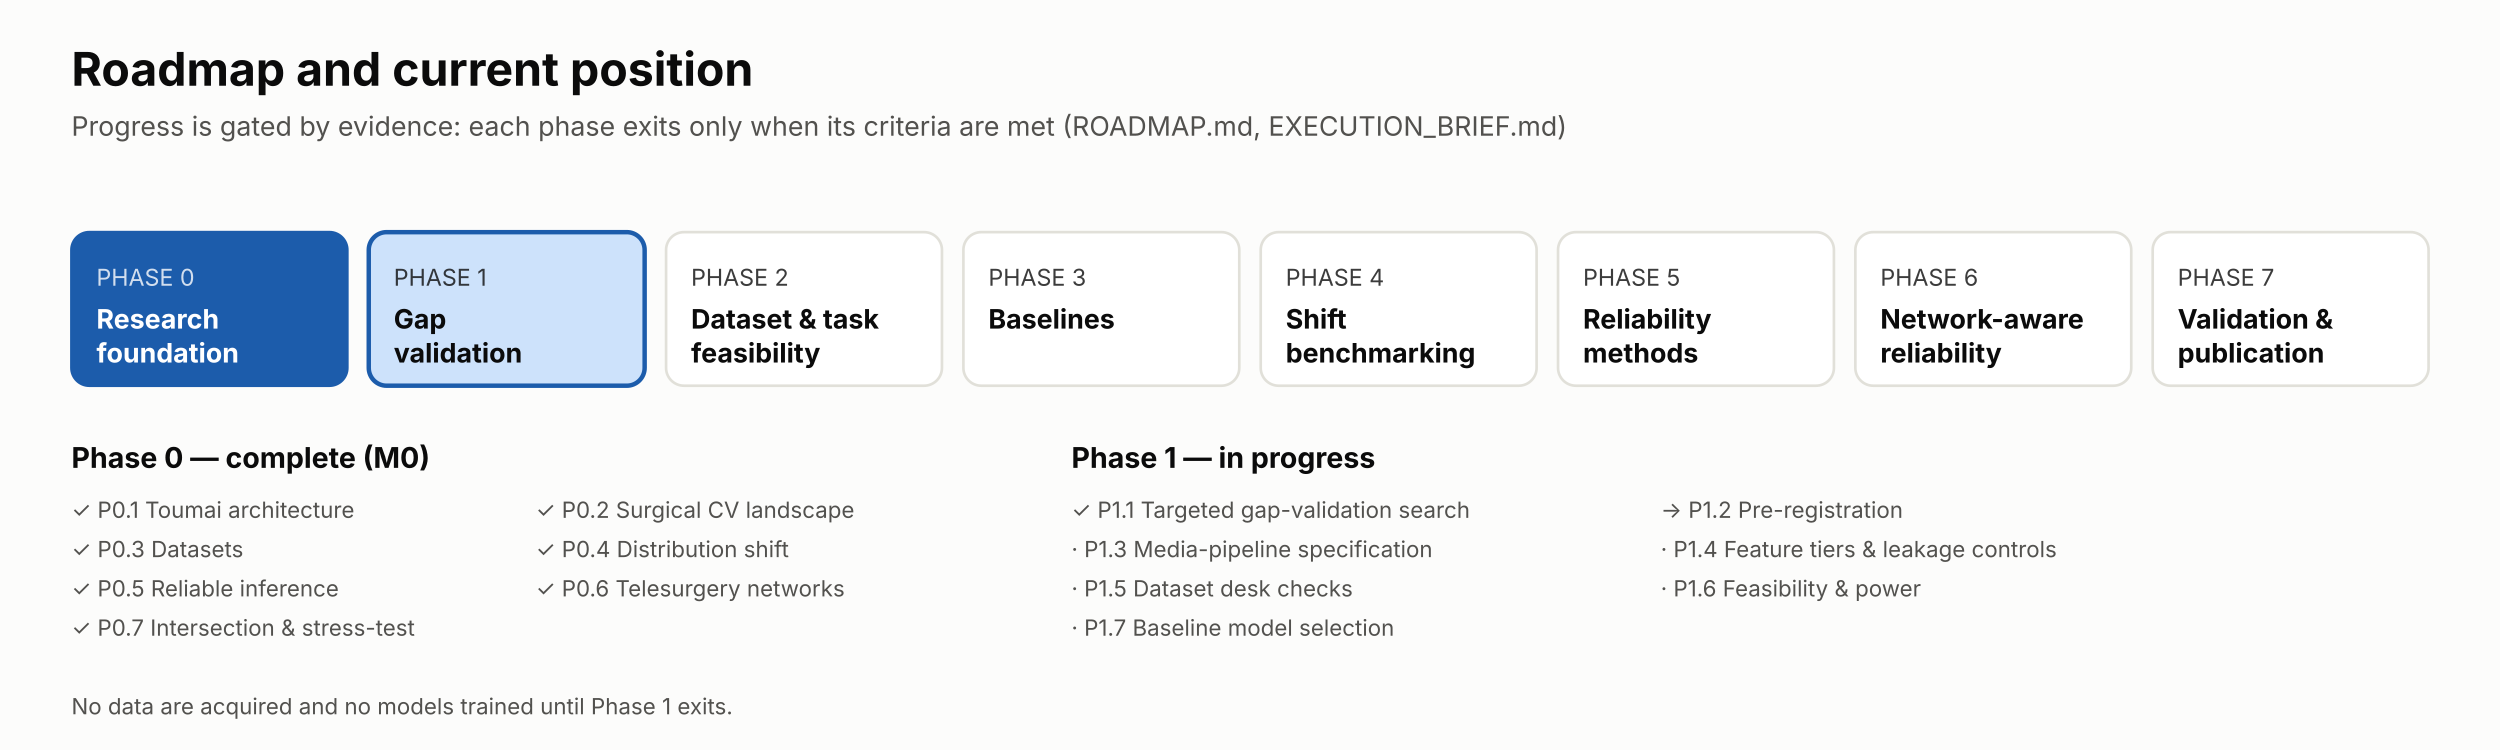
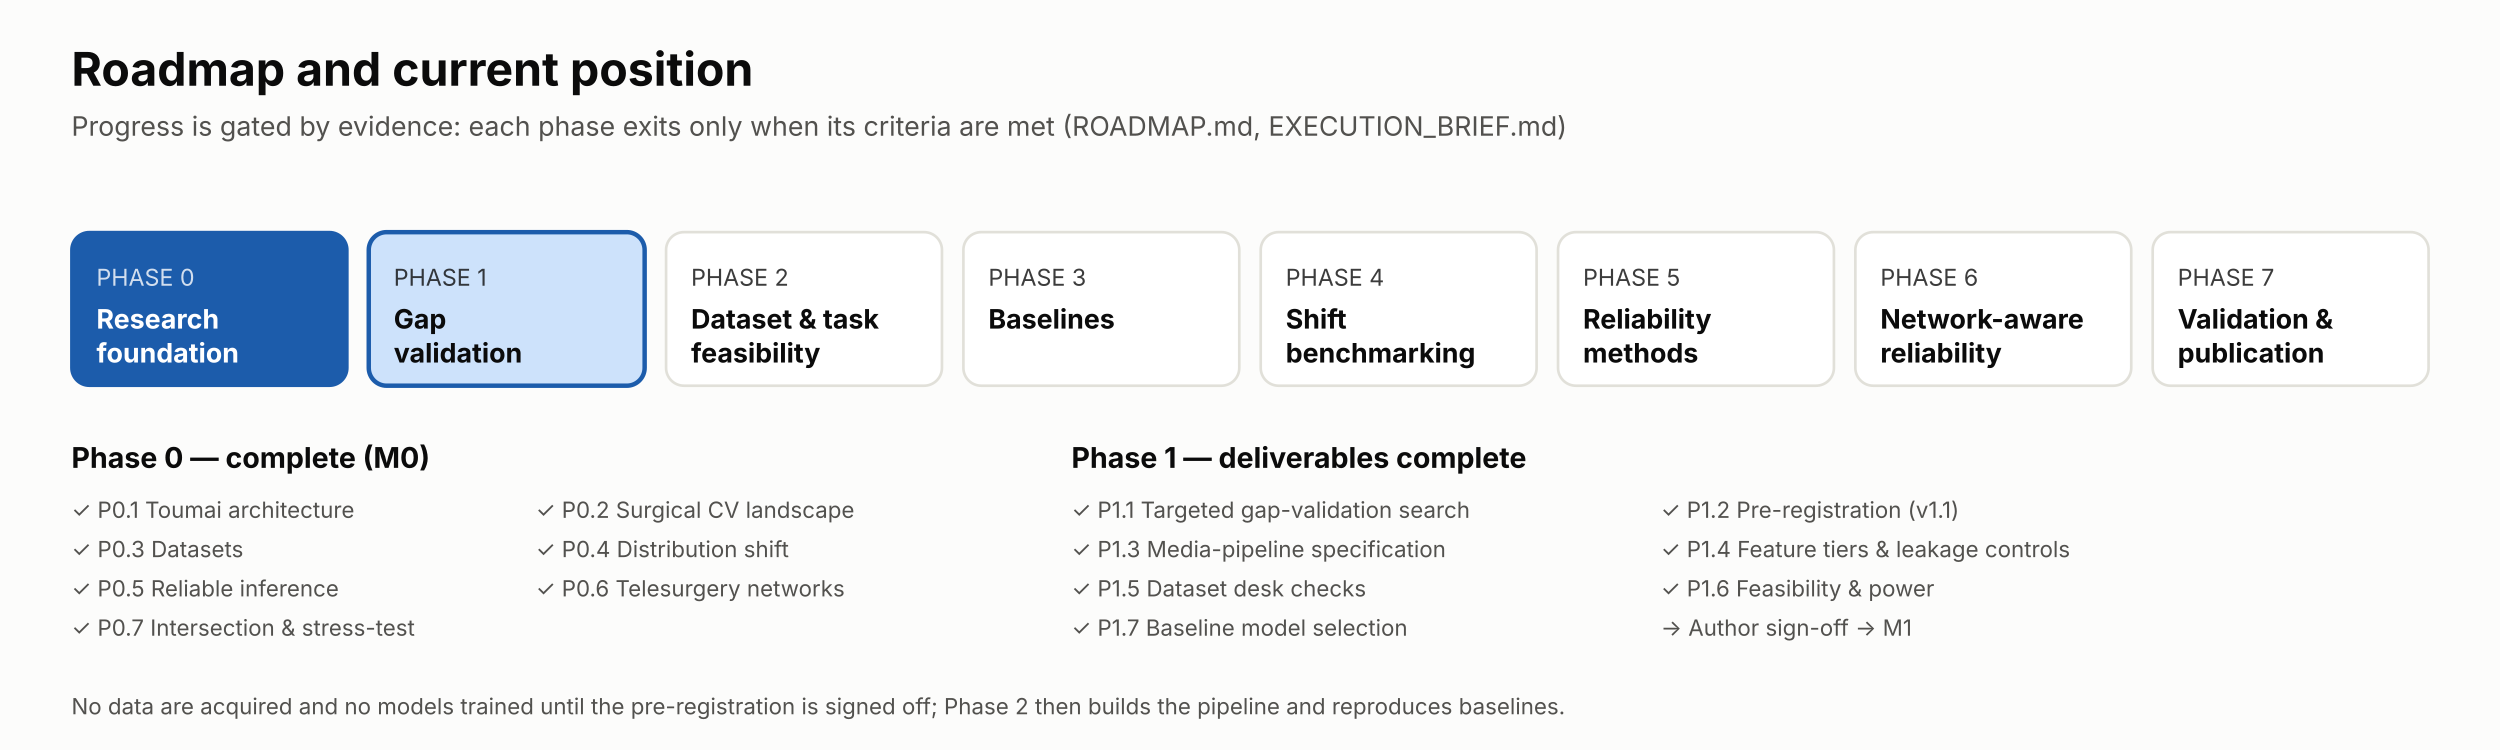
<svg xmlns="http://www.w3.org/2000/svg" width="1400" height="420" viewBox="0 0 1400 420" role="img" aria-label="Programme roadmap">
  <style>
 .t{font-family:Inter,Segoe UI,Helvetica,Arial,sans-serif;fill:#0b0b0b} .s{font-family:Inter,Segoe UI,Helvetica,Arial,sans-serif;fill:#52514e} .m{font-family:Inter,Segoe UI,Helvetica,Arial,sans-serif;fill:#898781}
 .title{font-family:Inter,Segoe UI,Helvetica,Arial,sans-serif;font-size:26px;font-weight:700;fill:#0b0b0b}
 .sub{font-family:Inter,Segoe UI,Helvetica,Arial,sans-serif;font-size:15px;fill:#52514e}
 .h{font-family:Inter,Segoe UI,Helvetica,Arial,sans-serif;font-size:16px;font-weight:700;fill:#0b0b0b}
 .b{font-family:Inter,Segoe UI,Helvetica,Arial,sans-serif;font-size:14px;fill:#0b0b0b} .bs{font-family:Inter,Segoe UI,Helvetica,Arial,sans-serif;font-size:12.5px;fill:#52514e}
 .w{font-family:Inter,Segoe UI,Helvetica,Arial,sans-serif;font-size:14px;font-weight:700;fill:#ffffff}
</style>
  <defs>
    <marker id="a" markerWidth="10" markerHeight="10" refX="8" refY="4" orient="auto">
      <path d="M0,0 L8,4 L0,8 z" fill="#52514e" />
    </marker>
    <marker id="ao" markerWidth="10" markerHeight="10" refX="8" refY="4" orient="auto">
      <path d="M0,0 L8,4 L0,8 z" fill="#eb6834" />
    </marker>
  </defs>
  <rect width="1400" height="420" fill="#fcfcfb" />
  <text x="40" y="48" class="title" text-anchor="start">Roadmap and current position</text>
  <text x="40" y="76" class="sub" text-anchor="start">Progress is gated by evidence: each phase exits only when its criteria are met (ROADMAP.md, EXECUTION_BRIEF.md)</text>
  <rect x="40.0" y="130" width="154.5" height="86" rx="10" fill="#1c5cab" stroke="#1c5cab" stroke-width="1.5" />
  <text x="54.0" y="160" style="font-family:Inter,Segoe UI,Helvetica,Arial,sans-serif;font-size:13px;fill:#ffffff;opacity:0.8">PHASE 0</text>
  <text x="54.0" y="184" style="font-family:Inter,Segoe UI,Helvetica,Arial,sans-serif;font-size:15px;font-weight:700;fill:#ffffff">Research</text>
  <text x="54.0" y="203" style="font-family:Inter,Segoe UI,Helvetica,Arial,sans-serif;font-size:15px;font-weight:700;fill:#ffffff">foundation</text>
  <rect x="206.5" y="130" width="154.5" height="86" rx="10" fill="#cde2fb" stroke="#1c5cab" stroke-width="2.5" />
  <text x="220.5" y="160" style="font-family:Inter,Segoe UI,Helvetica,Arial,sans-serif;font-size:13px;fill:#0b0b0b;opacity:0.8">PHASE 1</text>
  <text x="220.5" y="184" style="font-family:Inter,Segoe UI,Helvetica,Arial,sans-serif;font-size:15px;font-weight:700;fill:#0b0b0b">Gap</text>
  <text x="220.5" y="203" style="font-family:Inter,Segoe UI,Helvetica,Arial,sans-serif;font-size:15px;font-weight:700;fill:#0b0b0b">validation</text>
  <rect x="373.0" y="130" width="154.5" height="86" rx="10" fill="#ffffff" stroke="#e1e0d9" stroke-width="1.5" />
  <text x="387.0" y="160" style="font-family:Inter,Segoe UI,Helvetica,Arial,sans-serif;font-size:13px;fill:#0b0b0b;opacity:0.8">PHASE 2</text>
  <text x="387.0" y="184" style="font-family:Inter,Segoe UI,Helvetica,Arial,sans-serif;font-size:15px;font-weight:700;fill:#0b0b0b">Dataset &amp; task</text>
  <text x="387.0" y="203" style="font-family:Inter,Segoe UI,Helvetica,Arial,sans-serif;font-size:15px;font-weight:700;fill:#0b0b0b">feasibility</text>
  <rect x="539.5" y="130" width="154.5" height="86" rx="10" fill="#ffffff" stroke="#e1e0d9" stroke-width="1.5" />
  <text x="553.5" y="160" style="font-family:Inter,Segoe UI,Helvetica,Arial,sans-serif;font-size:13px;fill:#0b0b0b;opacity:0.8">PHASE 3</text>
  <text x="553.5" y="184" style="font-family:Inter,Segoe UI,Helvetica,Arial,sans-serif;font-size:15px;font-weight:700;fill:#0b0b0b">Baselines</text>
  <rect x="706.0" y="130" width="154.5" height="86" rx="10" fill="#ffffff" stroke="#e1e0d9" stroke-width="1.5" />
  <text x="720.0" y="160" style="font-family:Inter,Segoe UI,Helvetica,Arial,sans-serif;font-size:13px;fill:#0b0b0b;opacity:0.8">PHASE 4</text>
  <text x="720.0" y="184" style="font-family:Inter,Segoe UI,Helvetica,Arial,sans-serif;font-size:15px;font-weight:700;fill:#0b0b0b">Shift</text>
  <text x="720.0" y="203" style="font-family:Inter,Segoe UI,Helvetica,Arial,sans-serif;font-size:15px;font-weight:700;fill:#0b0b0b">benchmarking</text>
  <rect x="872.5" y="130" width="154.5" height="86" rx="10" fill="#ffffff" stroke="#e1e0d9" stroke-width="1.5" />
  <text x="886.5" y="160" style="font-family:Inter,Segoe UI,Helvetica,Arial,sans-serif;font-size:13px;fill:#0b0b0b;opacity:0.8">PHASE 5</text>
  <text x="886.5" y="184" style="font-family:Inter,Segoe UI,Helvetica,Arial,sans-serif;font-size:15px;font-weight:700;fill:#0b0b0b">Reliability</text>
  <text x="886.5" y="203" style="font-family:Inter,Segoe UI,Helvetica,Arial,sans-serif;font-size:15px;font-weight:700;fill:#0b0b0b">methods</text>
  <rect x="1039.0" y="130" width="154.5" height="86" rx="10" fill="#ffffff" stroke="#e1e0d9" stroke-width="1.5" />
  <text x="1053.0" y="160" style="font-family:Inter,Segoe UI,Helvetica,Arial,sans-serif;font-size:13px;fill:#0b0b0b;opacity:0.8">PHASE 6</text>
  <text x="1053.0" y="184" style="font-family:Inter,Segoe UI,Helvetica,Arial,sans-serif;font-size:15px;font-weight:700;fill:#0b0b0b">Network-aware</text>
  <text x="1053.0" y="203" style="font-family:Inter,Segoe UI,Helvetica,Arial,sans-serif;font-size:15px;font-weight:700;fill:#0b0b0b">reliability</text>
  <rect x="1205.5" y="130" width="154.5" height="86" rx="10" fill="#ffffff" stroke="#e1e0d9" stroke-width="1.5" />
  <text x="1219.5" y="160" style="font-family:Inter,Segoe UI,Helvetica,Arial,sans-serif;font-size:13px;fill:#0b0b0b;opacity:0.8">PHASE 7</text>
  <text x="1219.5" y="184" style="font-family:Inter,Segoe UI,Helvetica,Arial,sans-serif;font-size:15px;font-weight:700;fill:#0b0b0b">Validation &amp;</text>
  <text x="1219.5" y="203" style="font-family:Inter,Segoe UI,Helvetica,Arial,sans-serif;font-size:15px;font-weight:700;fill:#0b0b0b">publication</text>
  <text x="40" y="262" class="h" text-anchor="start">Phase 0 — complete (M0)</text>
  <text x="40" y="290" class="bs" text-anchor="start">✓ P0.1 Toumai architecture</text>
  <text x="300" y="290" class="bs" text-anchor="start">✓ P0.2 Surgical CV landscape</text>
  <text x="40" y="312" class="bs" text-anchor="start">✓ P0.3 Datasets</text>
  <text x="300" y="312" class="bs" text-anchor="start">✓ P0.4 Distribution shift</text>
  <text x="40" y="334" class="bs" text-anchor="start">✓ P0.5 Reliable inference</text>
  <text x="300" y="334" class="bs" text-anchor="start">✓ P0.6 Telesurgery networks</text>
  <text x="40" y="356" class="bs" text-anchor="start">✓ P0.7 Intersection &amp; stress-test</text>
-   <text x="600" y="262" class="h" text-anchor="start">Phase 1 — in progress</text>
+   <text x="600" y="262" class="h" text-anchor="start">Phase 1 — deliverables complete</text>
  <text x="600" y="290" class="bs" text-anchor="start">✓ P1.1 Targeted gap-validation search</text>
-   <text x="930" y="290" class="bs" text-anchor="start">→ P1.2 Pre-registration</text>
-   <text x="600" y="312" class="bs" text-anchor="start">· P1.3 Media-pipeline specification</text>
-   <text x="930" y="312" class="bs" text-anchor="start">· P1.4 Feature tiers &amp; leakage controls</text>
-   <text x="600" y="334" class="bs" text-anchor="start">· P1.5 Dataset desk checks</text>
-   <text x="930" y="334" class="bs" text-anchor="start">· P1.6 Feasibility &amp; power</text>
-   <text x="600" y="356" class="bs" text-anchor="start">· P1.7 Baseline model selection</text>
-   <text x="40" y="400" class="bs" text-anchor="start">No data are acquired and no models trained until Phase 1 exits.</text>
+   <text x="930" y="290" class="bs" text-anchor="start">✓ P1.2 Pre-registration (v1.1)</text>
+   <text x="600" y="312" class="bs" text-anchor="start">✓ P1.3 Media-pipeline specification</text>
+   <text x="930" y="312" class="bs" text-anchor="start">✓ P1.4 Feature tiers &amp; leakage controls</text>
+   <text x="600" y="334" class="bs" text-anchor="start">✓ P1.5 Dataset desk checks</text>
+   <text x="930" y="334" class="bs" text-anchor="start">✓ P1.6 Feasibility &amp; power</text>
+   <text x="600" y="356" class="bs" text-anchor="start">✓ P1.7 Baseline model selection</text>
+   <text x="930" y="356" class="bs" text-anchor="start">→ Author sign-off → M1</text>
+   <text x="40" y="400" class="bs" text-anchor="start">No data are acquired and no models trained until the pre-registration is signed off; Phase 2 then builds the pipeline and reproduces baselines.</text>
</svg>
